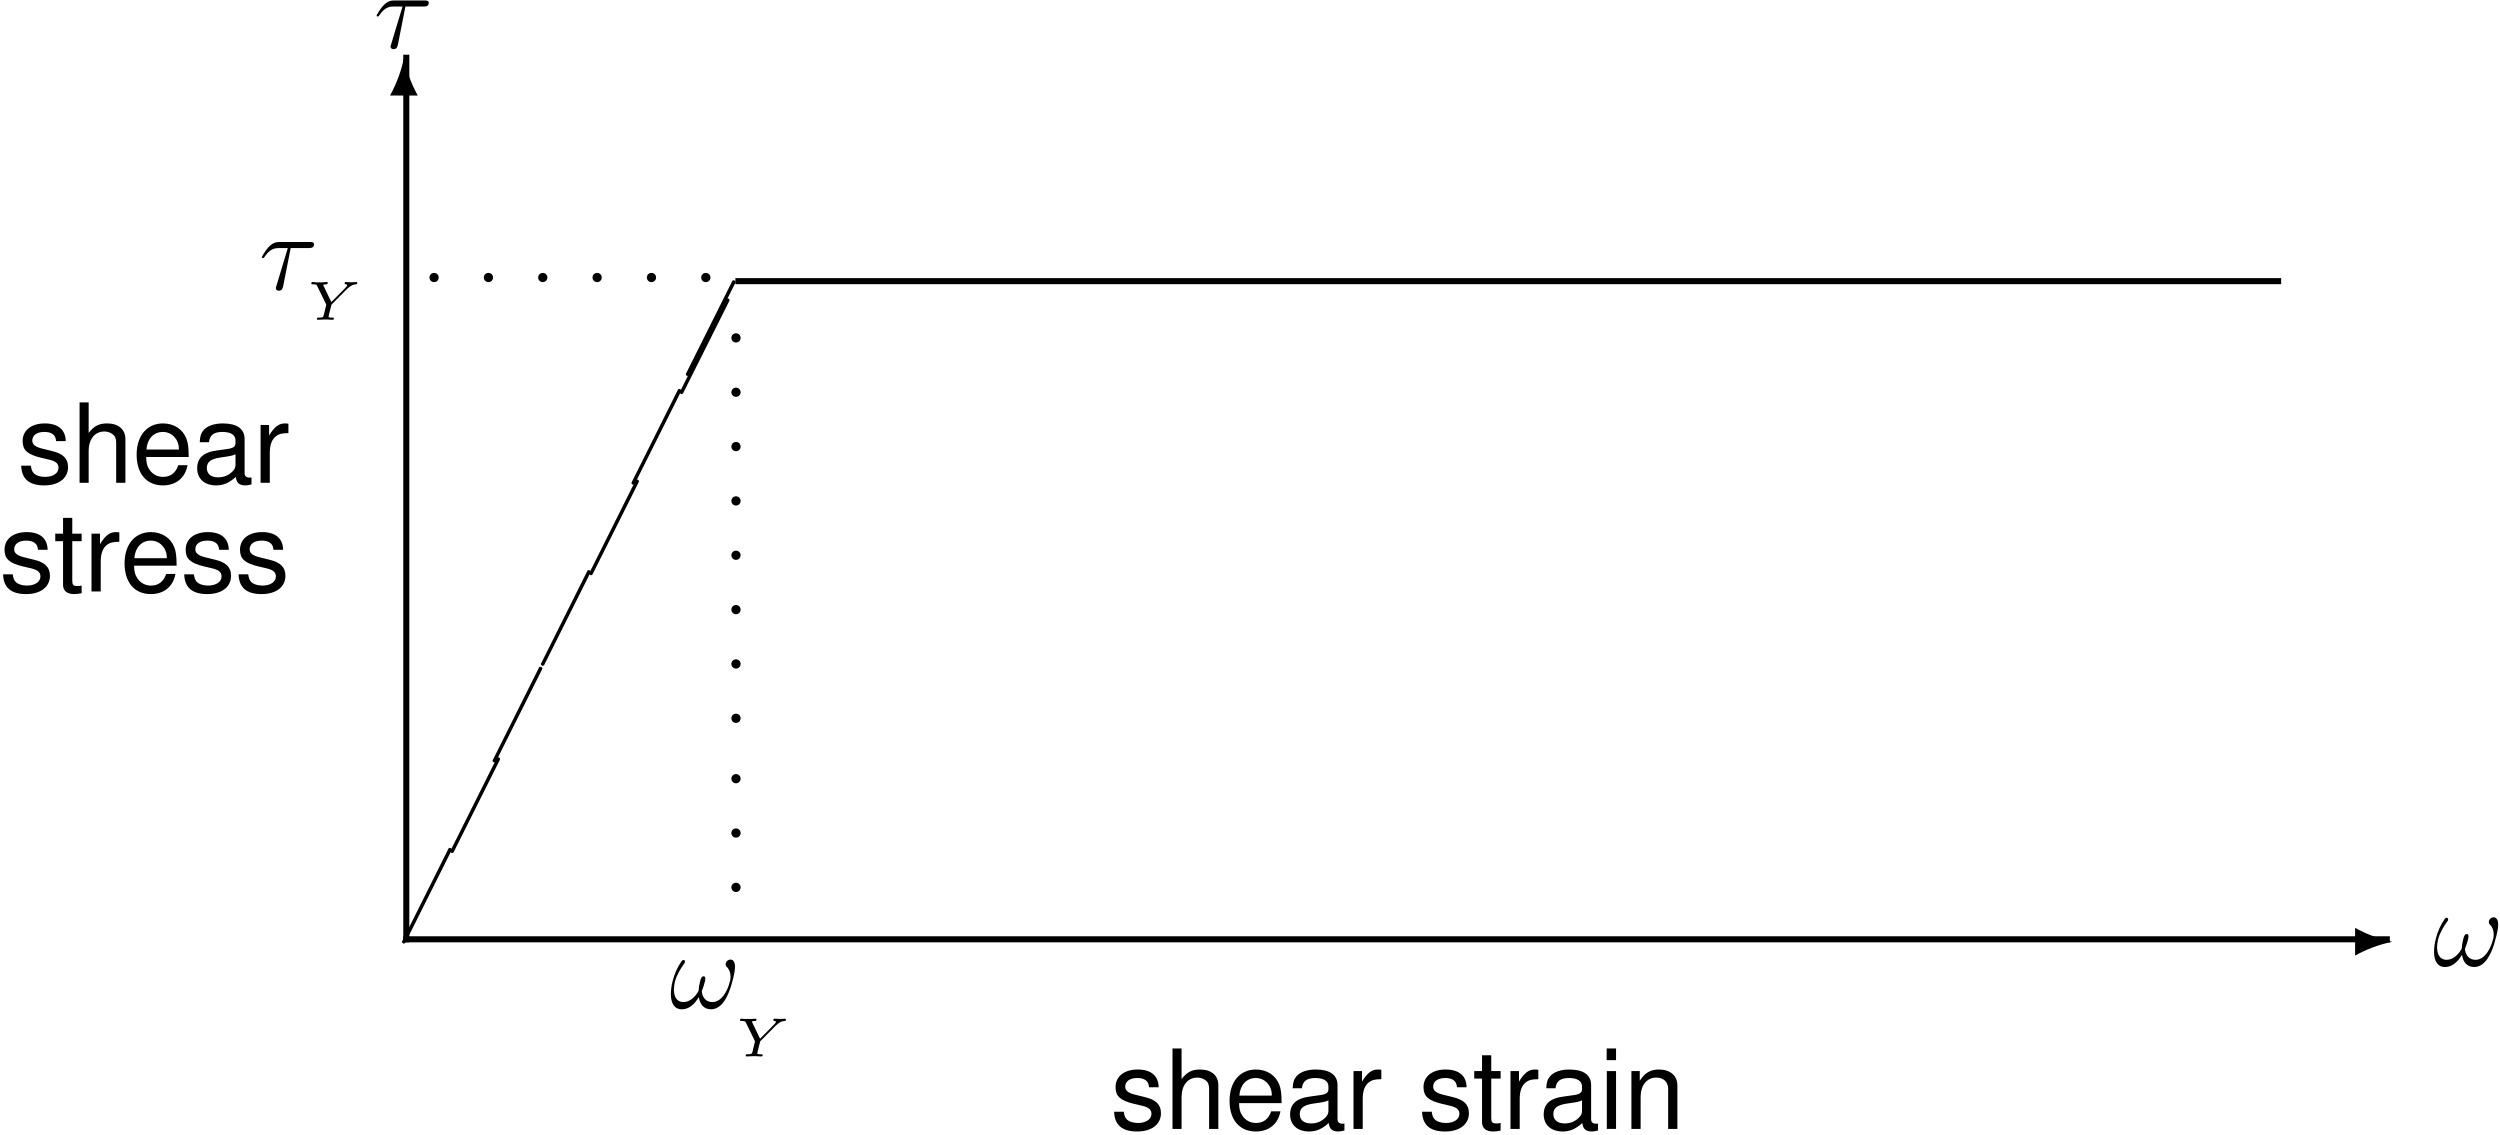
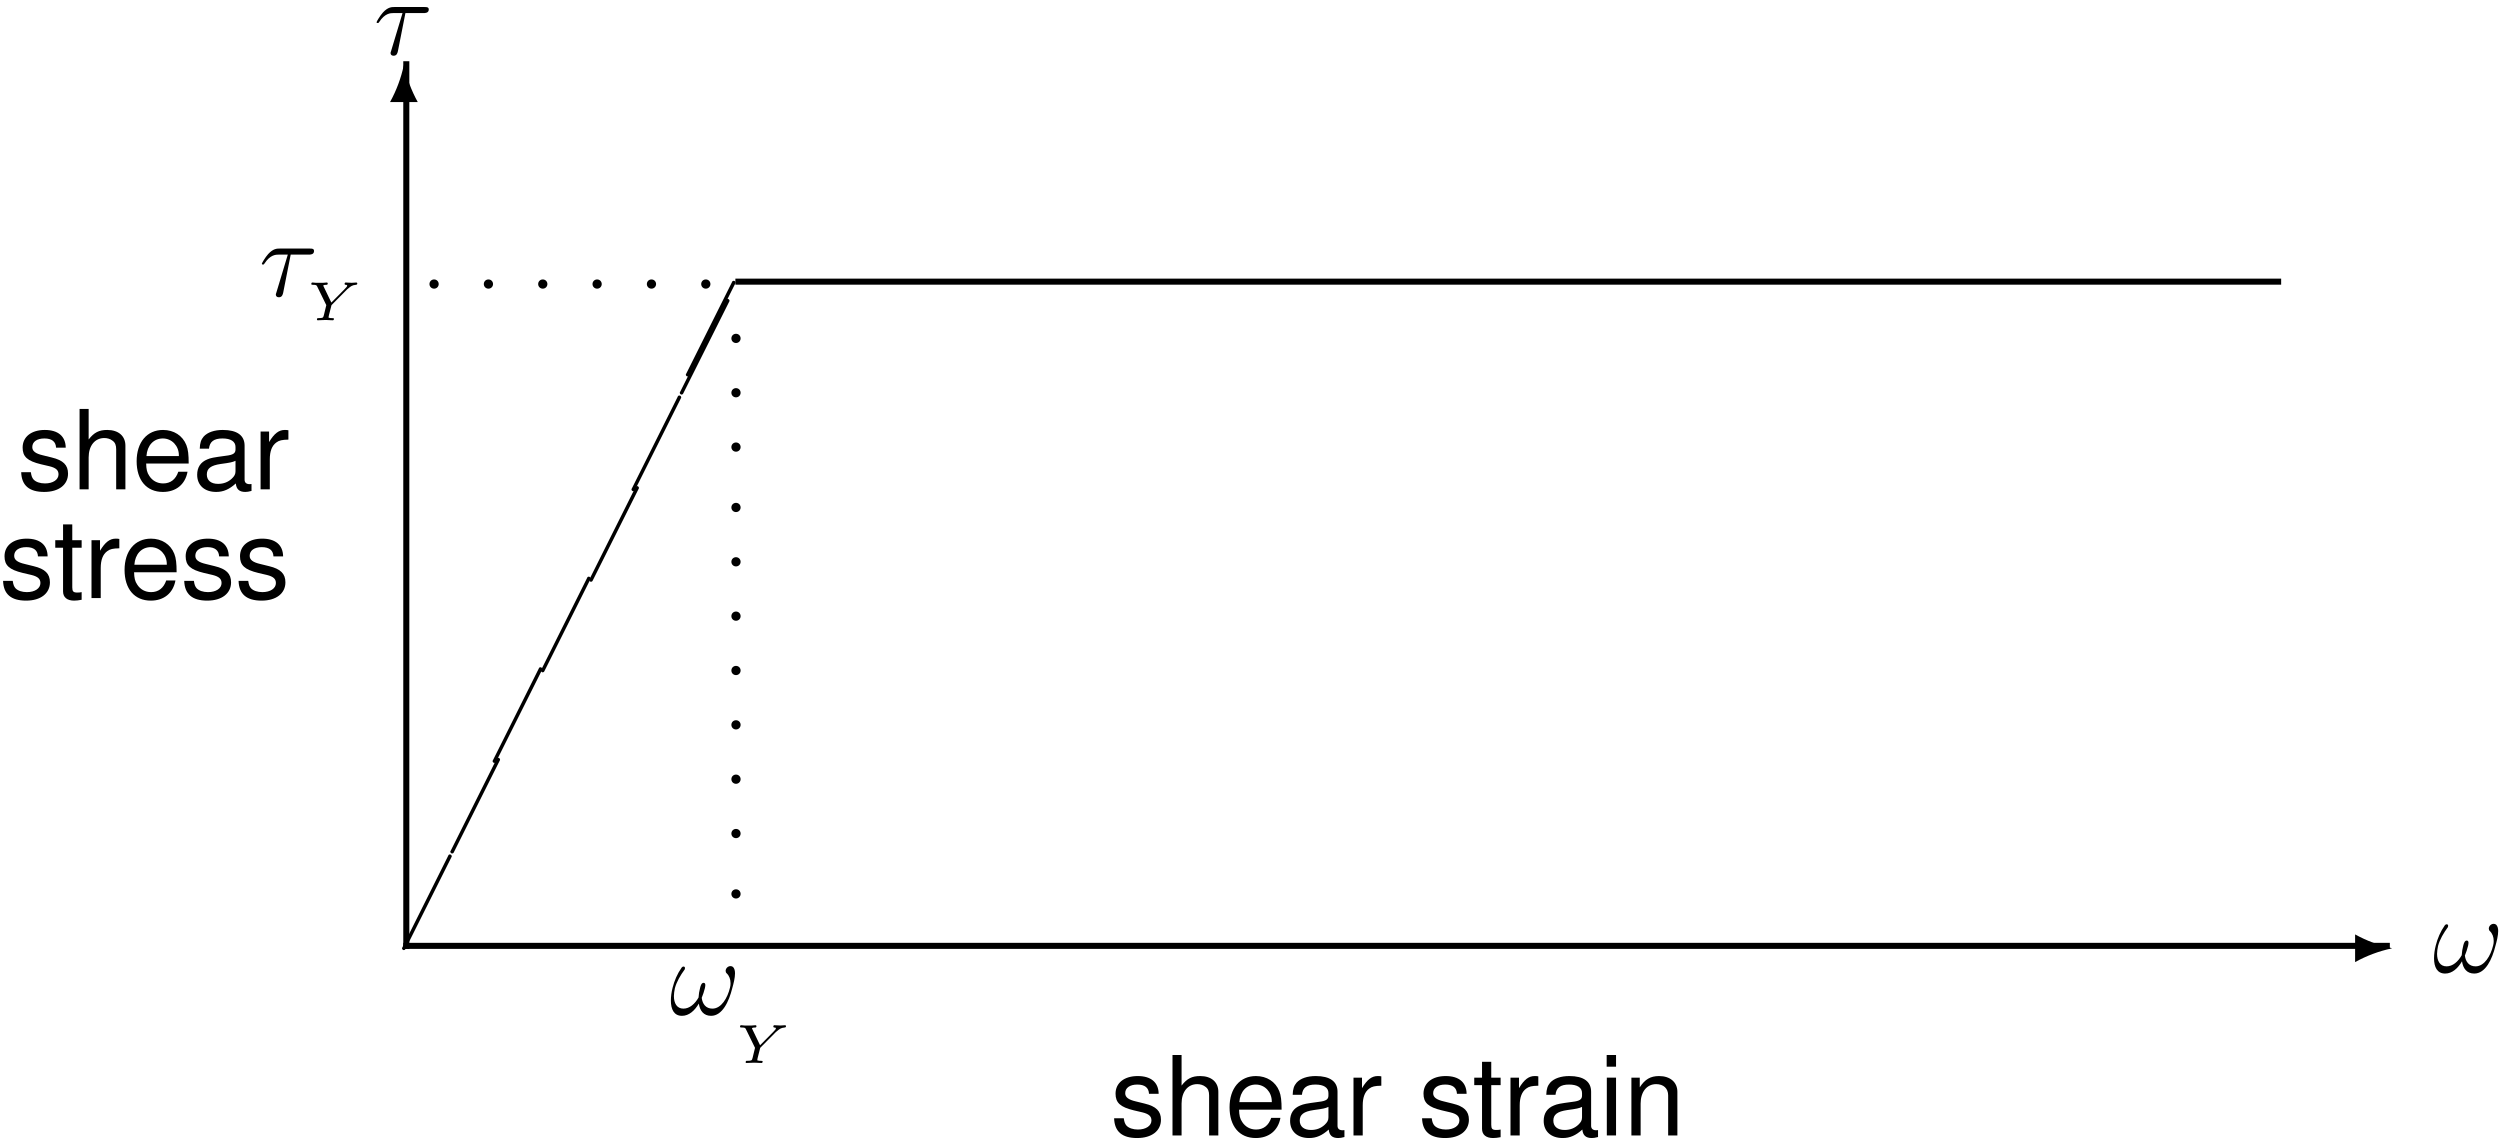
- <svg xmlns="http://www.w3.org/2000/svg" xmlns:xlink="http://www.w3.org/1999/xlink" id="svg293" version="1.1" viewBox="0 0 271 123" height="123pt" width="271pt">
+ <svg xmlns="http://www.w3.org/2000/svg" xmlns:xlink="http://www.w3.org/1999/xlink" id="svg293" version="1.1" viewBox="0 0 271 124" height="124pt" width="271pt">
  <defs id="defs64">
    <g id="g62">
      <symbol id="glyph0-0" overflow="visible">
        <path id="path2" d="" style="stroke:none;" />
      </symbol>
      <symbol id="glyph0-1" overflow="visible">
        <path id="path5" d="M 9.953 -0.016 C 8.562 -0.312 7.234 -0.812 5.984 -1.5 L 5.984 1.5 C 7.234 0.812 8.562 0.312 9.953 0.016 Z M 9.953 -0.016 " style="stroke:none;" />
      </symbol>
      <symbol id="glyph0-2" overflow="visible">
        <path id="path8" d="M 1.5 -5.984 C 0.812 -7.234 0.312 -8.562 0.016 -9.953 L -0.016 -9.953 C -0.312 -8.562 -0.812 -7.234 -1.5 -5.984 Z M 1.5 -5.984 " style="stroke:none;" />
      </symbol>
      <symbol id="glyph0-3" overflow="visible">
        <path id="path11" d="M 5.156 -9.875 C 5.172 -9.906 5.188 -9.922 5.188 -9.969 C 5.188 -10.078 5.094 -10.172 4.984 -10.172 C 4.906 -10.172 4.828 -10.125 4.812 -10.047 L -0.172 -0.078 C -0.188 -0.062 -0.203 -0.031 -0.203 0 C -0.203 0.109 -0.109 0.203 0 0.203 C 0.062 0.203 0.141 0.156 0.172 0.078 Z M 5.156 -9.875 " style="stroke:none;" />
      </symbol>
      <symbol id="glyph1-0" overflow="visible">
        <path id="path14" d="" style="stroke:none;" />
      </symbol>
      <symbol id="glyph1-1" overflow="visible">
        <path id="path17" d="M 0.5 0 C 0.5 -0.281 0.281 -0.5 0 -0.5 C -0.281 -0.5 -0.5 -0.281 -0.5 0 C -0.5 0.281 -0.281 0.5 0 0.5 C 0.281 0.5 0.5 0.281 0.5 0 Z M 0.5 0 " style="stroke:none;" />
      </symbol>
      <symbol id="glyph2-0" overflow="visible">
        <path id="path20" d="" style="stroke:none;" />
      </symbol>
      <symbol id="glyph2-1" overflow="visible">
        <path id="path23" d="M 6.797 -2.875 C 6.938 -3.375 7.094 -4 7.094 -4.484 C 7.094 -4.766 7.031 -5.016 6.875 -5.172 C 6.797 -5.234 6.703 -5.266 6.609 -5.266 C 6.484 -5.266 6.344 -5.219 6.234 -5.109 C 6.125 -5 6.078 -4.859 6.078 -4.75 C 6.078 -4.656 6.109 -4.547 6.188 -4.484 C 6.469 -4.219 6.609 -3.844 6.609 -3.406 C 6.609 -3.25 6.594 -3.078 6.547 -2.922 C 6.281 -1.812 5.609 -0.656 4.641 -0.656 C 3.938 -0.656 3.562 -1.156 3.484 -1.828 C 3.625 -2.156 3.734 -2.516 3.828 -2.875 C 3.844 -2.969 3.875 -3.094 3.875 -3.203 C 3.875 -3.344 3.828 -3.453 3.688 -3.453 C 3.469 -3.453 3.375 -3.172 3.312 -2.922 C 3.219 -2.562 3.156 -2.203 3.141 -1.859 C 2.75 -1.172 2.172 -0.656 1.5 -0.656 C 0.781 -0.656 0.469 -1.25 0.469 -2.016 C 0.469 -2.281 0.516 -2.562 0.578 -2.875 C 0.766 -3.578 1.172 -4.266 1.641 -4.906 C 1.656 -4.953 1.672 -5 1.672 -5.047 C 1.672 -5.109 1.656 -5.156 1.594 -5.203 C 1.547 -5.219 1.5 -5.219 1.5 -5.219 C 1.438 -5.219 1.359 -5.172 1.312 -5.109 C 0.828 -4.422 0.516 -3.672 0.328 -2.922 C 0.203 -2.438 0.141 -1.953 0.141 -1.531 C 0.141 -0.594 0.469 0.125 1.344 0.125 C 2.109 0.125 2.719 -0.438 3.172 -1.203 C 3.281 -0.438 3.688 0.125 4.5 0.125 C 5.719 0.125 6.438 -1.422 6.797 -2.875 Z M 6.797 -2.875 " style="stroke:none;" />
      </symbol>
      <symbol id="glyph2-2" overflow="visible">
        <path id="path26" d="M 5.969 -4.891 C 5.969 -5.156 5.734 -5.156 5.516 -5.156 L 2.234 -5.156 C 1.953 -5.156 1.547 -5.156 1 -4.562 C 0.688 -4.219 0.312 -3.578 0.312 -3.516 C 0.312 -3.438 0.375 -3.422 0.438 -3.422 C 0.531 -3.422 0.531 -3.453 0.594 -3.531 C 1.219 -4.5 1.844 -4.5 2.141 -4.5 L 3.125 -4.5 L 1.891 -0.406 C 1.828 -0.234 1.828 -0.203 1.828 -0.172 C 1.828 -0.031 1.906 0.125 2.156 0.125 C 2.516 0.125 2.578 -0.188 2.625 -0.375 L 3.438 -4.5 L 5.422 -4.5 C 5.562 -4.5 5.969 -4.5 5.969 -4.891 Z M 5.969 -4.891 " style="stroke:none;" />
      </symbol>
      <symbol id="glyph3-0" overflow="visible">
        <path id="path29" d="" style="stroke:none;" />
      </symbol>
      <symbol id="glyph3-1" overflow="visible">
        <path id="path32" d="M 5.422 -4 C 5.422 -4.047 5.375 -4.094 5.328 -4.094 C 5.172 -4.094 4.984 -4.062 4.812 -4.062 C 4.672 -4.062 4.312 -4.094 4.172 -4.094 C 4.094 -4.094 4.047 -4.047 4.047 -3.938 C 4.047 -3.938 4.047 -3.859 4.141 -3.844 C 4.203 -3.844 4.328 -3.844 4.328 -3.75 C 4.328 -3.656 4.188 -3.531 4.016 -3.344 L 2.609 -1.922 L 1.766 -3.672 C 1.75 -3.688 1.734 -3.734 1.734 -3.75 C 1.734 -3.844 2.016 -3.844 2.047 -3.844 C 2.125 -3.844 2.219 -3.844 2.219 -4 C 2.219 -4.016 2.203 -4.094 2.109 -4.094 C 1.984 -4.094 1.828 -4.062 1.703 -4.062 L 1.281 -4.062 C 1.172 -4.062 1.047 -4.062 0.938 -4.062 C 0.812 -4.062 0.688 -4.094 0.562 -4.094 C 0.531 -4.094 0.438 -4.094 0.438 -3.938 C 0.438 -3.844 0.516 -3.844 0.609 -3.844 C 0.969 -3.844 1 -3.797 1.062 -3.688 L 2.062 -1.641 L 1.797 -0.547 C 1.719 -0.25 1.688 -0.25 1.25 -0.234 C 1.125 -0.234 1.109 -0.234 1.094 -0.219 C 1.062 -0.188 1.047 -0.109 1.047 -0.078 C 1.047 -0.062 1.047 0 1.141 0 C 1.328 0 1.766 -0.031 1.938 -0.031 C 2.297 -0.031 1.922 -0.031 2.359 -0.016 C 2.484 -0.016 2.625 0 2.75 0 C 2.781 0 2.891 0 2.891 -0.156 C 2.891 -0.234 2.797 -0.234 2.688 -0.234 C 2.578 -0.234 2.438 -0.234 2.312 -0.281 C 2.312 -0.391 2.312 -0.391 2.359 -0.594 C 2.5 -1.172 2.5 -1.125 2.625 -1.641 L 4.328 -3.359 L 4.484 -3.484 C 4.703 -3.672 4.875 -3.812 5.266 -3.844 C 5.344 -3.859 5.422 -3.859 5.422 -4 Z M 5.422 -4 " style="stroke:none;" />
      </symbol>
      <symbol id="glyph4-0" overflow="visible">
        <path id="path35" d="" style="stroke:none;" />
      </symbol>
      <symbol id="glyph4-1" overflow="visible">
        <path id="path38" d="M 5.234 -4.516 C 5.219 -5.75 4.406 -6.438 2.969 -6.438 C 1.5 -6.438 0.562 -5.688 0.562 -4.531 C 0.562 -3.547 1.062 -3.078 2.547 -2.719 L 3.484 -2.5 C 4.172 -2.328 4.453 -2.078 4.453 -1.625 C 4.453 -1.047 3.859 -0.641 2.984 -0.641 C 2.453 -0.641 2 -0.797 1.75 -1.062 C 1.594 -1.25 1.516 -1.422 1.453 -1.859 L 0.406 -1.859 C 0.453 -0.422 1.266 0.281 2.906 0.281 C 4.484 0.281 5.484 -0.5 5.484 -1.703 C 5.484 -2.641 4.953 -3.156 3.719 -3.453 L 2.766 -3.688 C 1.953 -3.875 1.609 -4.141 1.609 -4.578 C 1.609 -5.156 2.109 -5.516 2.922 -5.516 C 3.734 -5.516 4.156 -5.172 4.188 -4.516 Z M 5.234 -4.516 " style="stroke:none;" />
      </symbol>
      <symbol id="glyph4-2" overflow="visible">
        <path id="path41" d="M 0.844 -8.719 L 0.844 0 L 1.828 0 L 1.828 -3.453 C 1.828 -4.734 2.5 -5.562 3.531 -5.562 C 3.844 -5.562 4.172 -5.469 4.406 -5.281 C 4.703 -5.078 4.812 -4.781 4.812 -4.344 L 4.812 0 L 5.812 0 L 5.812 -4.734 C 5.812 -5.781 5.062 -6.438 3.844 -6.438 C 2.953 -6.438 2.422 -6.172 1.828 -5.406 L 1.828 -8.719 Z M 0.844 -8.719 " style="stroke:none;" />
      </symbol>
      <symbol id="glyph4-3" overflow="visible">
        <path id="path44" d="M 6.125 -2.797 C 6.125 -3.75 6.062 -4.328 5.875 -4.797 C 5.469 -5.828 4.516 -6.438 3.344 -6.438 C 1.609 -6.438 0.484 -5.109 0.484 -3.047 C 0.484 -0.984 1.562 0.281 3.328 0.281 C 4.75 0.281 5.75 -0.531 6 -1.906 L 5 -1.906 C 4.719 -1.078 4.156 -0.641 3.359 -0.641 C 2.719 -0.641 2.188 -0.938 1.859 -1.453 C 1.609 -1.812 1.531 -2.172 1.516 -2.797 Z M 1.547 -3.609 C 1.625 -4.766 2.328 -5.516 3.328 -5.516 C 4.312 -5.516 5.062 -4.703 5.062 -3.688 C 5.062 -3.656 5.062 -3.641 5.062 -3.609 Z M 1.547 -3.609 " style="stroke:none;" />
      </symbol>
      <symbol id="glyph4-4" overflow="visible">
        <path id="path47" d="M 6.391 -0.578 C 6.281 -0.562 6.234 -0.562 6.188 -0.562 C 5.828 -0.562 5.641 -0.734 5.641 -1.047 L 5.641 -4.734 C 5.641 -5.844 4.828 -6.438 3.281 -6.438 C 2.375 -6.438 1.625 -6.188 1.203 -5.719 C 0.922 -5.391 0.797 -5.031 0.781 -4.406 L 1.781 -4.406 C 1.859 -5.172 2.312 -5.516 3.25 -5.516 C 4.141 -5.516 4.656 -5.188 4.656 -4.594 L 4.656 -4.328 C 4.656 -3.906 4.406 -3.734 3.609 -3.641 C 2.203 -3.453 1.984 -3.406 1.609 -3.25 C 0.875 -2.953 0.5 -2.391 0.5 -1.578 C 0.5 -0.438 1.297 0.281 2.562 0.281 C 3.344 0.281 3.984 0 4.688 -0.641 C 4.75 -0.016 5.062 0.281 5.719 0.281 C 5.922 0.281 6.078 0.25 6.391 0.172 Z M 4.656 -1.969 C 4.656 -1.641 4.547 -1.438 4.25 -1.156 C 3.844 -0.781 3.359 -0.594 2.766 -0.594 C 2 -0.594 1.547 -0.969 1.547 -1.609 C 1.547 -2.266 1.984 -2.594 3.047 -2.75 C 4.094 -2.891 4.312 -2.938 4.656 -3.094 Z M 4.656 -1.969 " style="stroke:none;" />
      </symbol>
      <symbol id="glyph4-5" overflow="visible">
        <path id="path50" d="M 0.828 -6.266 L 0.828 0 L 1.828 0 L 1.828 -3.25 C 1.828 -4.141 2.062 -4.734 2.531 -5.078 C 2.844 -5.312 3.141 -5.375 3.844 -5.391 L 3.844 -6.406 C 3.672 -6.438 3.578 -6.438 3.453 -6.438 C 2.812 -6.438 2.312 -6.062 1.75 -5.125 L 1.75 -6.266 Z M 0.828 -6.266 " style="stroke:none;" />
      </symbol>
      <symbol id="glyph4-6" overflow="visible">
        <path id="path53" d="M 3.031 -6.266 L 2.016 -6.266 L 2.016 -7.984 L 1.016 -7.984 L 1.016 -6.266 L 0.172 -6.266 L 0.172 -5.453 L 1.016 -5.453 L 1.016 -0.719 C 1.016 -0.078 1.453 0.281 2.219 0.281 C 2.469 0.281 2.703 0.25 3.031 0.188 L 3.031 -0.641 C 2.906 -0.609 2.75 -0.594 2.562 -0.594 C 2.125 -0.594 2.016 -0.719 2.016 -1.156 L 2.016 -5.453 L 3.031 -5.453 Z M 3.031 -6.266 " style="stroke:none;" />
      </symbol>
      <symbol id="glyph4-7" overflow="visible">
        <path id="path56" d="M 1.797 -6.266 L 0.797 -6.266 L 0.797 0 L 1.797 0 Z M 1.797 -8.719 L 0.781 -8.719 L 0.781 -7.453 L 1.797 -7.453 Z M 1.797 -8.719 " style="stroke:none;" />
      </symbol>
      <symbol id="glyph4-8" overflow="visible">
        <path id="path59" d="M 0.844 -6.266 L 0.844 0 L 1.844 0 L 1.844 -3.453 C 1.844 -4.734 2.516 -5.562 3.531 -5.562 C 4.328 -5.562 4.828 -5.094 4.828 -4.344 L 4.828 0 L 5.828 0 L 5.828 -4.734 C 5.828 -5.766 5.047 -6.438 3.844 -6.438 C 2.906 -6.438 2.312 -6.078 1.75 -5.219 L 1.75 -6.266 Z M 0.844 -6.266 " style="stroke:none;" />
      </symbol>
    </g>
  </defs>
  <g id="surface1">
-     <path id="path66" d="M 43.715 101.492 L 259.059 101.492 L 259.059 102.148 L 43.715 102.148 Z M 43.715 101.492 " style=" stroke:none;fill-rule:nonzero;fill:rgb(0%,0%,0%);fill-opacity:1;" />
+     <path id="path66" d="M 43.715 102.203 L 259.059 102.203 L 259.059 102.859 L 43.715 102.859 Z M 43.715 102.203 " style=" stroke:none;fill-rule:nonzero;fill:rgb(0%,0%,0%);fill-opacity:1;" />
    <g id="g70" style="fill:rgb(0%,0%,0%);fill-opacity:1;">
-       <use id="use68" y="102.082" x="249.309" xlink:href="#glyph0-1" />
-     </g>
-     <path id="path72" d="M 43.715 5.93 L 44.371 5.93 L 44.371 102.148 L 43.715 102.148 Z M 43.715 5.93 " style=" stroke:none;fill-rule:nonzero;fill:rgb(0%,0%,0%);fill-opacity:1;" />
+       <use id="use68" y="102.791" x="249.309" xlink:href="#glyph0-1" />
+     </g>
+     <path id="path72" d="M 43.715 6.637 L 44.371 6.637 L 44.371 102.855 L 43.715 102.855 Z M 43.715 6.637 " style=" stroke:none;fill-rule:nonzero;fill:rgb(0%,0%,0%);fill-opacity:1;" />
    <g id="g76" style="fill:rgb(0%,0%,0%);fill-opacity:1;">
-       <use id="use74" y="16.336" x="43.782" xlink:href="#glyph0-2" />
+       <use id="use74" y="17.045" x="43.782" xlink:href="#glyph0-2" />
    </g>
    <g id="g80" style="fill:rgb(0%,0%,0%);fill-opacity:1;">
-       <use id="use78" y="102.081" x="43.782" xlink:href="#glyph0-3" />
+       <use id="use78" y="102.791" x="43.782" xlink:href="#glyph0-3" />
    </g>
    <g id="g84" style="fill:rgb(0%,0%,0%);fill-opacity:1;">
-       <use id="use82" y="92.263" x="49.019" xlink:href="#glyph0-3" />
+       <use id="use82" y="92.318" x="49.019" xlink:href="#glyph0-3" />
    </g>
    <g id="g88" style="fill:rgb(0%,0%,0%);fill-opacity:1;">
-       <use id="use86" y="82.445" x="53.6" xlink:href="#glyph0-3" />
+       <use id="use86" y="82.5" x="53.6" xlink:href="#glyph0-3" />
    </g>
    <g id="g92" style="fill:rgb(0%,0%,0%);fill-opacity:1;">
-       <use id="use90" y="71.972" x="58.837" xlink:href="#glyph0-3" />
+       <use id="use90" y="72.681" x="58.837" xlink:href="#glyph0-3" />
    </g>
    <g id="g96" style="fill:rgb(0%,0%,0%);fill-opacity:1;">
-       <use id="use94" y="62.154" x="64.073" xlink:href="#glyph0-3" />
+       <use id="use94" y="62.863" x="64.073" xlink:href="#glyph0-3" />
    </g>
    <g id="g100" style="fill:rgb(0%,0%,0%);fill-opacity:1;">
-       <use id="use98" y="52.336" x="68.655" xlink:href="#glyph0-3" />
+       <use id="use98" y="53.045" x="68.655" xlink:href="#glyph0-3" />
    </g>
    <g id="g104" style="fill:rgb(0%,0%,0%);fill-opacity:1;">
-       <use id="use102" y="42.518" x="73.891" xlink:href="#glyph0-3" />
+       <use id="use102" y="42.572" x="73.891" xlink:href="#glyph0-3" />
    </g>
    <g id="g108" style="fill:rgb(0%,0%,0%);fill-opacity:1;">
-       <use id="use106" y="40.554" x="74.546" xlink:href="#glyph0-3" />
-     </g>
-     <path id="path110" d="M 79.715 30.148 L 247.277 30.148 L 247.277 30.805 L 79.715 30.805 Z M 79.715 30.148 " style=" stroke:none;fill-rule:nonzero;fill:rgb(0%,0%,0%);fill-opacity:1;" />
+       <use id="use106" y="40.609" x="74.546" xlink:href="#glyph0-3" />
+     </g>
+     <path id="path110" d="M 79.715 30.203 L 247.277 30.203 L 247.277 30.859 L 79.715 30.859 Z M 79.715 30.203 " style=" stroke:none;fill-rule:nonzero;fill:rgb(0%,0%,0%);fill-opacity:1;" />
    <g id="g114" style="fill:rgb(0%,0%,0%);fill-opacity:1;">
-       <use id="use112" y="30.082" x="47.055" xlink:href="#glyph1-1" />
+       <use id="use112" y="30.791" x="47.055" xlink:href="#glyph1-1" />
    </g>
    <g id="g118" style="fill:rgb(0%,0%,0%);fill-opacity:1;">
-       <use id="use116" y="30.082" x="52.946" xlink:href="#glyph1-1" />
+       <use id="use116" y="30.791" x="52.946" xlink:href="#glyph1-1" />
    </g>
    <g id="g122" style="fill:rgb(0%,0%,0%);fill-opacity:1;">
-       <use id="use120" y="30.082" x="58.837" xlink:href="#glyph1-1" />
+       <use id="use120" y="30.791" x="58.837" xlink:href="#glyph1-1" />
    </g>
    <g id="g126" style="fill:rgb(0%,0%,0%);fill-opacity:1;">
-       <use id="use124" y="30.082" x="64.728" xlink:href="#glyph1-1" />
+       <use id="use124" y="30.791" x="64.728" xlink:href="#glyph1-1" />
    </g>
    <g id="g130" style="fill:rgb(0%,0%,0%);fill-opacity:1;">
-       <use id="use128" y="30.082" x="70.619" xlink:href="#glyph1-1" />
+       <use id="use128" y="30.791" x="70.619" xlink:href="#glyph1-1" />
    </g>
    <g id="g134" style="fill:rgb(0%,0%,0%);fill-opacity:1;">
-       <use id="use132" y="30.082" x="76.51" xlink:href="#glyph1-1" />
+       <use id="use132" y="30.791" x="76.51" xlink:href="#glyph1-1" />
    </g>
    <g id="g138" style="fill:rgb(0%,0%,0%);fill-opacity:1;">
-       <use id="use136" y="96.191" x="79.782" xlink:href="#glyph1-1" />
+       <use id="use136" y="96.9" x="79.782" xlink:href="#glyph1-1" />
    </g>
    <g id="g142" style="fill:rgb(0%,0%,0%);fill-opacity:1;">
-       <use id="use140" y="90.3" x="79.782" xlink:href="#glyph1-1" />
+       <use id="use140" y="90.355" x="79.782" xlink:href="#glyph1-1" />
    </g>
    <g id="g146" style="fill:rgb(0%,0%,0%);fill-opacity:1;">
-       <use id="use144" y="84.409" x="79.782" xlink:href="#glyph1-1" />
+       <use id="use144" y="84.464" x="79.782" xlink:href="#glyph1-1" />
    </g>
    <g id="g150" style="fill:rgb(0%,0%,0%);fill-opacity:1;">
-       <use id="use148" y="77.864" x="79.782" xlink:href="#glyph1-1" />
+       <use id="use148" y="78.573" x="79.782" xlink:href="#glyph1-1" />
    </g>
    <g id="g154" style="fill:rgb(0%,0%,0%);fill-opacity:1;">
-       <use id="use152" y="71.973" x="79.782" xlink:href="#glyph1-1" />
+       <use id="use152" y="72.682" x="79.782" xlink:href="#glyph1-1" />
    </g>
    <g id="g158" style="fill:rgb(0%,0%,0%);fill-opacity:1;">
-       <use id="use156" y="66.082" x="79.782" xlink:href="#glyph1-1" />
+       <use id="use156" y="66.791" x="79.782" xlink:href="#glyph1-1" />
    </g>
    <g id="g162" style="fill:rgb(0%,0%,0%);fill-opacity:1;">
-       <use id="use160" y="60.191" x="79.782" xlink:href="#glyph1-1" />
+       <use id="use160" y="60.9" x="79.782" xlink:href="#glyph1-1" />
    </g>
    <g id="g166" style="fill:rgb(0%,0%,0%);fill-opacity:1;">
-       <use id="use164" y="54.3" x="79.782" xlink:href="#glyph1-1" />
+       <use id="use164" y="55.009" x="79.782" xlink:href="#glyph1-1" />
    </g>
    <g id="g170" style="fill:rgb(0%,0%,0%);fill-opacity:1;">
-       <use id="use168" y="48.409" x="79.782" xlink:href="#glyph1-1" />
+       <use id="use168" y="48.464" x="79.782" xlink:href="#glyph1-1" />
    </g>
    <g id="g174" style="fill:rgb(0%,0%,0%);fill-opacity:1;">
-       <use id="use172" y="42.518" x="79.782" xlink:href="#glyph1-1" />
+       <use id="use172" y="42.573" x="79.782" xlink:href="#glyph1-1" />
    </g>
    <g id="g178" style="fill:rgb(0%,0%,0%);fill-opacity:1;">
-       <use id="use176" y="36.628" x="79.782" xlink:href="#glyph1-1" />
+       <use id="use176" y="36.682" x="79.782" xlink:href="#glyph1-1" />
    </g>
    <g id="g182" style="fill:rgb(0%,0%,0%);fill-opacity:1;">
-       <use id="use180" y="109.282" x="72.582" xlink:href="#glyph2-1" />
+       <use id="use180" y="109.991" x="72.582" xlink:href="#glyph2-1" />
    </g>
    <g id="g186" style="fill:rgb(0%,0%,0%);fill-opacity:1;">
-       <use id="use184" y="114.518" x="79.782" xlink:href="#glyph3-1" />
+       <use id="use184" y="115.227" x="79.782" xlink:href="#glyph3-1" />
    </g>
    <g id="g190" style="fill:rgb(0%,0%,0%);fill-opacity:1;">
-       <use id="use188" y="104.7" x="263.709" xlink:href="#glyph2-1" />
+       <use id="use188" y="105.409" x="263.709" xlink:href="#glyph2-1" />
    </g>
    <g id="g194" style="fill:rgb(0%,0%,0%);fill-opacity:1;">
-       <use id="use192" y="122.373" x="120.364" xlink:href="#glyph4-1" />
+       <use id="use192" y="123.082" x="120.364" xlink:href="#glyph4-1" />
    </g>
    <g id="g198" style="fill:rgb(0%,0%,0%);fill-opacity:1;">
-       <use id="use196" y="122.373" x="126.255" xlink:href="#glyph4-2" />
+       <use id="use196" y="123.082" x="126.255" xlink:href="#glyph4-2" />
    </g>
    <g id="g202" style="fill:rgb(0%,0%,0%);fill-opacity:1;">
-       <use id="use200" y="122.373" x="132.8" xlink:href="#glyph4-3" />
+       <use id="use200" y="123.082" x="132.8" xlink:href="#glyph4-3" />
    </g>
    <g id="g206" style="fill:rgb(0%,0%,0%);fill-opacity:1;">
-       <use id="use204" y="122.373" x="139.346" xlink:href="#glyph4-4" />
+       <use id="use204" y="123.082" x="139.346" xlink:href="#glyph4-4" />
    </g>
    <g id="g210" style="fill:rgb(0%,0%,0%);fill-opacity:1;">
-       <use id="use208" y="122.373" x="145.891" xlink:href="#glyph4-5" />
+       <use id="use208" y="123.082" x="145.891" xlink:href="#glyph4-5" />
    </g>
    <g id="g214" style="fill:rgb(0%,0%,0%);fill-opacity:1;">
-       <use id="use212" y="122.373" x="153.746" xlink:href="#glyph4-1" />
+       <use id="use212" y="123.082" x="153.746" xlink:href="#glyph4-1" />
    </g>
    <g id="g218" style="fill:rgb(0%,0%,0%);fill-opacity:1;">
-       <use id="use216" y="122.373" x="159.636" xlink:href="#glyph4-6" />
+       <use id="use216" y="123.082" x="159.636" xlink:href="#glyph4-6" />
    </g>
    <g id="g222" style="fill:rgb(0%,0%,0%);fill-opacity:1;">
-       <use id="use220" y="122.373" x="162.909" xlink:href="#glyph4-5" />
+       <use id="use220" y="123.082" x="162.909" xlink:href="#glyph4-5" />
    </g>
    <g id="g226" style="fill:rgb(0%,0%,0%);fill-opacity:1;">
-       <use id="use224" y="122.373" x="166.836" xlink:href="#glyph4-4" />
+       <use id="use224" y="123.082" x="166.836" xlink:href="#glyph4-4" />
    </g>
    <g id="g230" style="fill:rgb(0%,0%,0%);fill-opacity:1;">
-       <use id="use228" y="122.373" x="173.382" xlink:href="#glyph4-7" />
+       <use id="use228" y="123.082" x="173.382" xlink:href="#glyph4-7" />
    </g>
    <g id="g234" style="fill:rgb(0%,0%,0%);fill-opacity:1;">
-       <use id="use232" y="122.373" x="176" xlink:href="#glyph4-8" />
+       <use id="use232" y="123.082" x="176" xlink:href="#glyph4-8" />
    </g>
    <g id="g238" style="fill:rgb(0%,0%,0%);fill-opacity:1;">
-       <use id="use236" y="31.391" x="28.073" xlink:href="#glyph2-2" />
+       <use id="use236" y="32.1" x="28.073" xlink:href="#glyph2-2" />
    </g>
    <g id="g242" style="fill:rgb(0%,0%,0%);fill-opacity:1;">
-       <use id="use240" y="34.664" x="33.309" xlink:href="#glyph3-1" />
+       <use id="use240" y="34.718" x="33.309" xlink:href="#glyph3-1" />
    </g>
    <g id="g246" style="fill:rgb(0%,0%,0%);fill-opacity:1;">
-       <use id="use244" y="5.209" x="40.509" xlink:href="#glyph2-2" />
+       <use id="use244" y="5.918" x="40.509" xlink:href="#glyph2-2" />
    </g>
    <g id="g250" style="fill:rgb(0%,0%,0%);fill-opacity:1;">
-       <use id="use248" y="52.337" x="1.891" xlink:href="#glyph4-1" />
+       <use id="use248" y="53.045" x="1.891" xlink:href="#glyph4-1" />
    </g>
    <g id="g254" style="fill:rgb(0%,0%,0%);fill-opacity:1;">
-       <use id="use252" y="52.337" x="7.782" xlink:href="#glyph4-2" />
+       <use id="use252" y="53.045" x="7.782" xlink:href="#glyph4-2" />
    </g>
    <g id="g258" style="fill:rgb(0%,0%,0%);fill-opacity:1;">
-       <use id="use256" y="52.337" x="14.328" xlink:href="#glyph4-3" />
+       <use id="use256" y="53.045" x="14.328" xlink:href="#glyph4-3" />
    </g>
    <g id="g262" style="fill:rgb(0%,0%,0%);fill-opacity:1;">
-       <use id="use260" y="52.337" x="20.873" xlink:href="#glyph4-4" />
+       <use id="use260" y="53.045" x="20.873" xlink:href="#glyph4-4" />
    </g>
    <g id="g266" style="fill:rgb(0%,0%,0%);fill-opacity:1;">
-       <use id="use264" y="52.337" x="27.419" xlink:href="#glyph4-5" />
+       <use id="use264" y="53.045" x="27.419" xlink:href="#glyph4-5" />
    </g>
    <g id="g270" style="fill:rgb(0%,0%,0%);fill-opacity:1;">
-       <use id="use268" y="64.118" x="-0.072" xlink:href="#glyph4-1" />
+       <use id="use268" y="64.827" x="-0.072" xlink:href="#glyph4-1" />
    </g>
    <g id="g274" style="fill:rgb(0%,0%,0%);fill-opacity:1;">
-       <use id="use272" y="64.118" x="5.819" xlink:href="#glyph4-6" />
+       <use id="use272" y="64.827" x="5.819" xlink:href="#glyph4-6" />
    </g>
    <g id="g278" style="fill:rgb(0%,0%,0%);fill-opacity:1;">
-       <use id="use276" y="64.118" x="9.091" xlink:href="#glyph4-5" />
+       <use id="use276" y="64.827" x="9.091" xlink:href="#glyph4-5" />
    </g>
    <g id="g282" style="fill:rgb(0%,0%,0%);fill-opacity:1;">
-       <use id="use280" y="64.118" x="13.019" xlink:href="#glyph4-3" />
+       <use id="use280" y="64.827" x="13.019" xlink:href="#glyph4-3" />
    </g>
    <g id="g286" style="fill:rgb(0%,0%,0%);fill-opacity:1;">
-       <use id="use284" y="64.118" x="19.564" xlink:href="#glyph4-1" />
+       <use id="use284" y="64.827" x="19.564" xlink:href="#glyph4-1" />
    </g>
    <g id="g290" style="fill:rgb(0%,0%,0%);fill-opacity:1;">
-       <use id="use288" y="64.118" x="25.455" xlink:href="#glyph4-1" />
+       <use id="use288" y="64.827" x="25.455" xlink:href="#glyph4-1" />
    </g>
  </g>
</svg>
